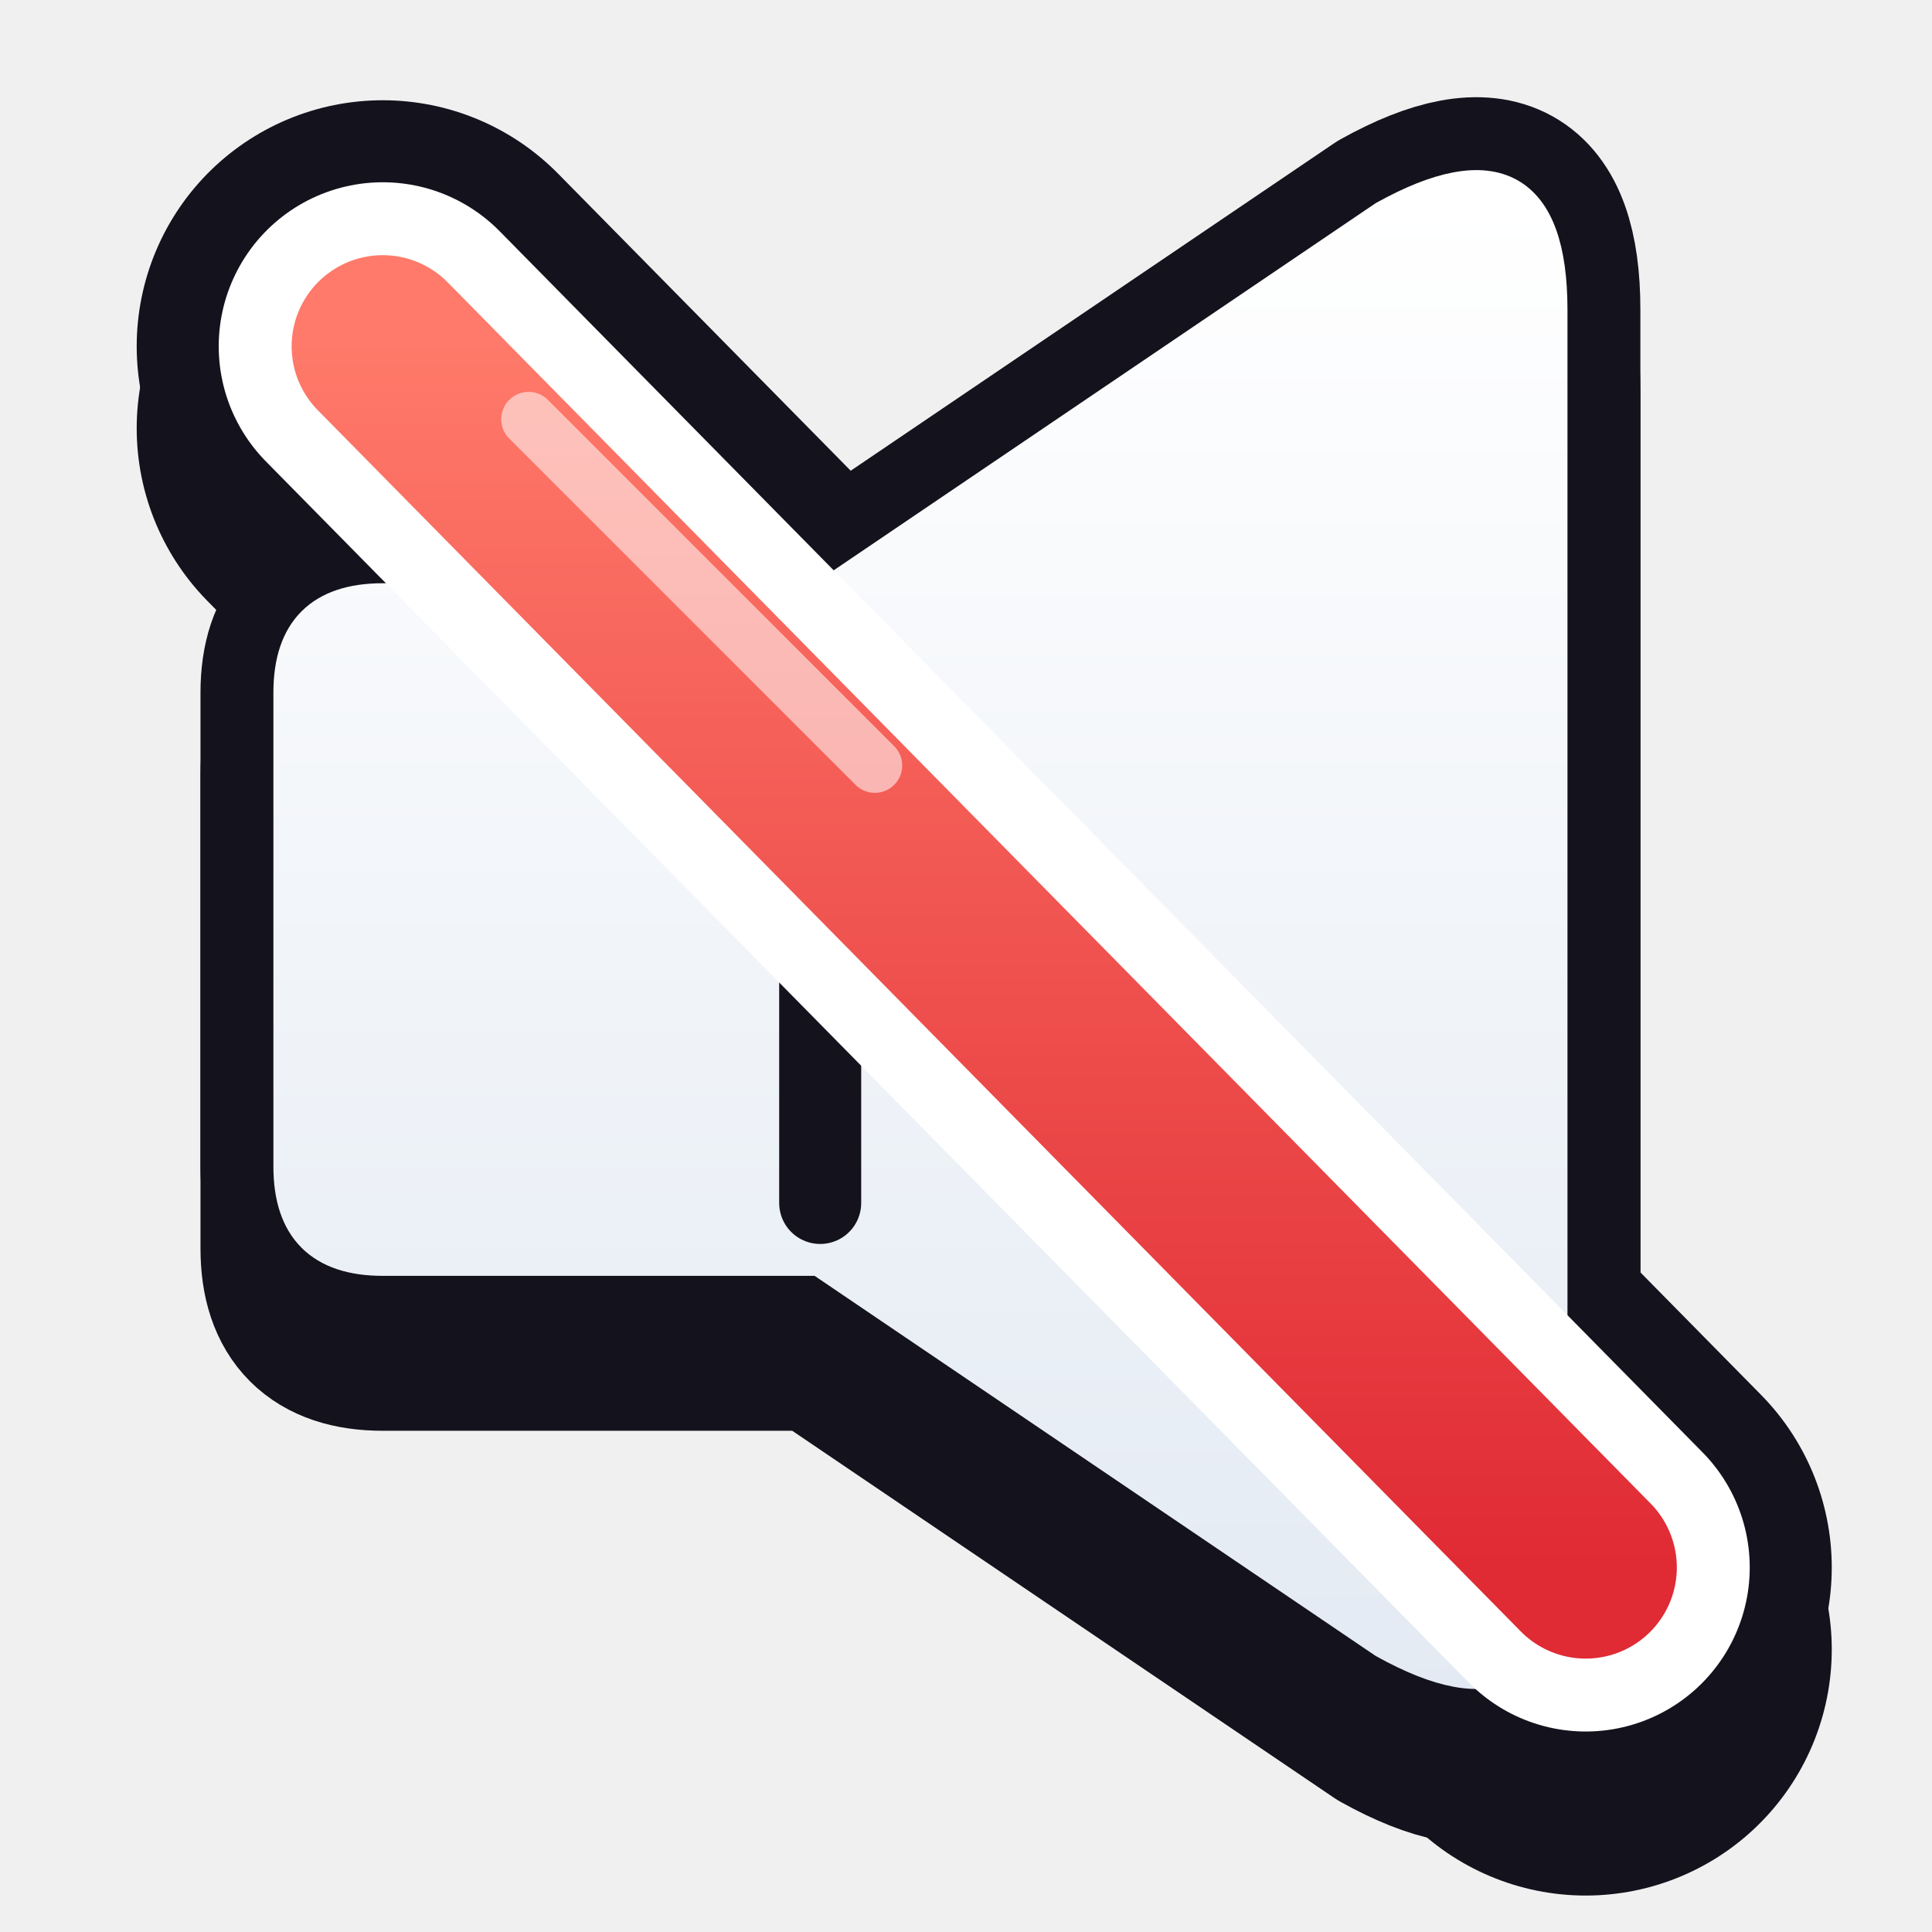
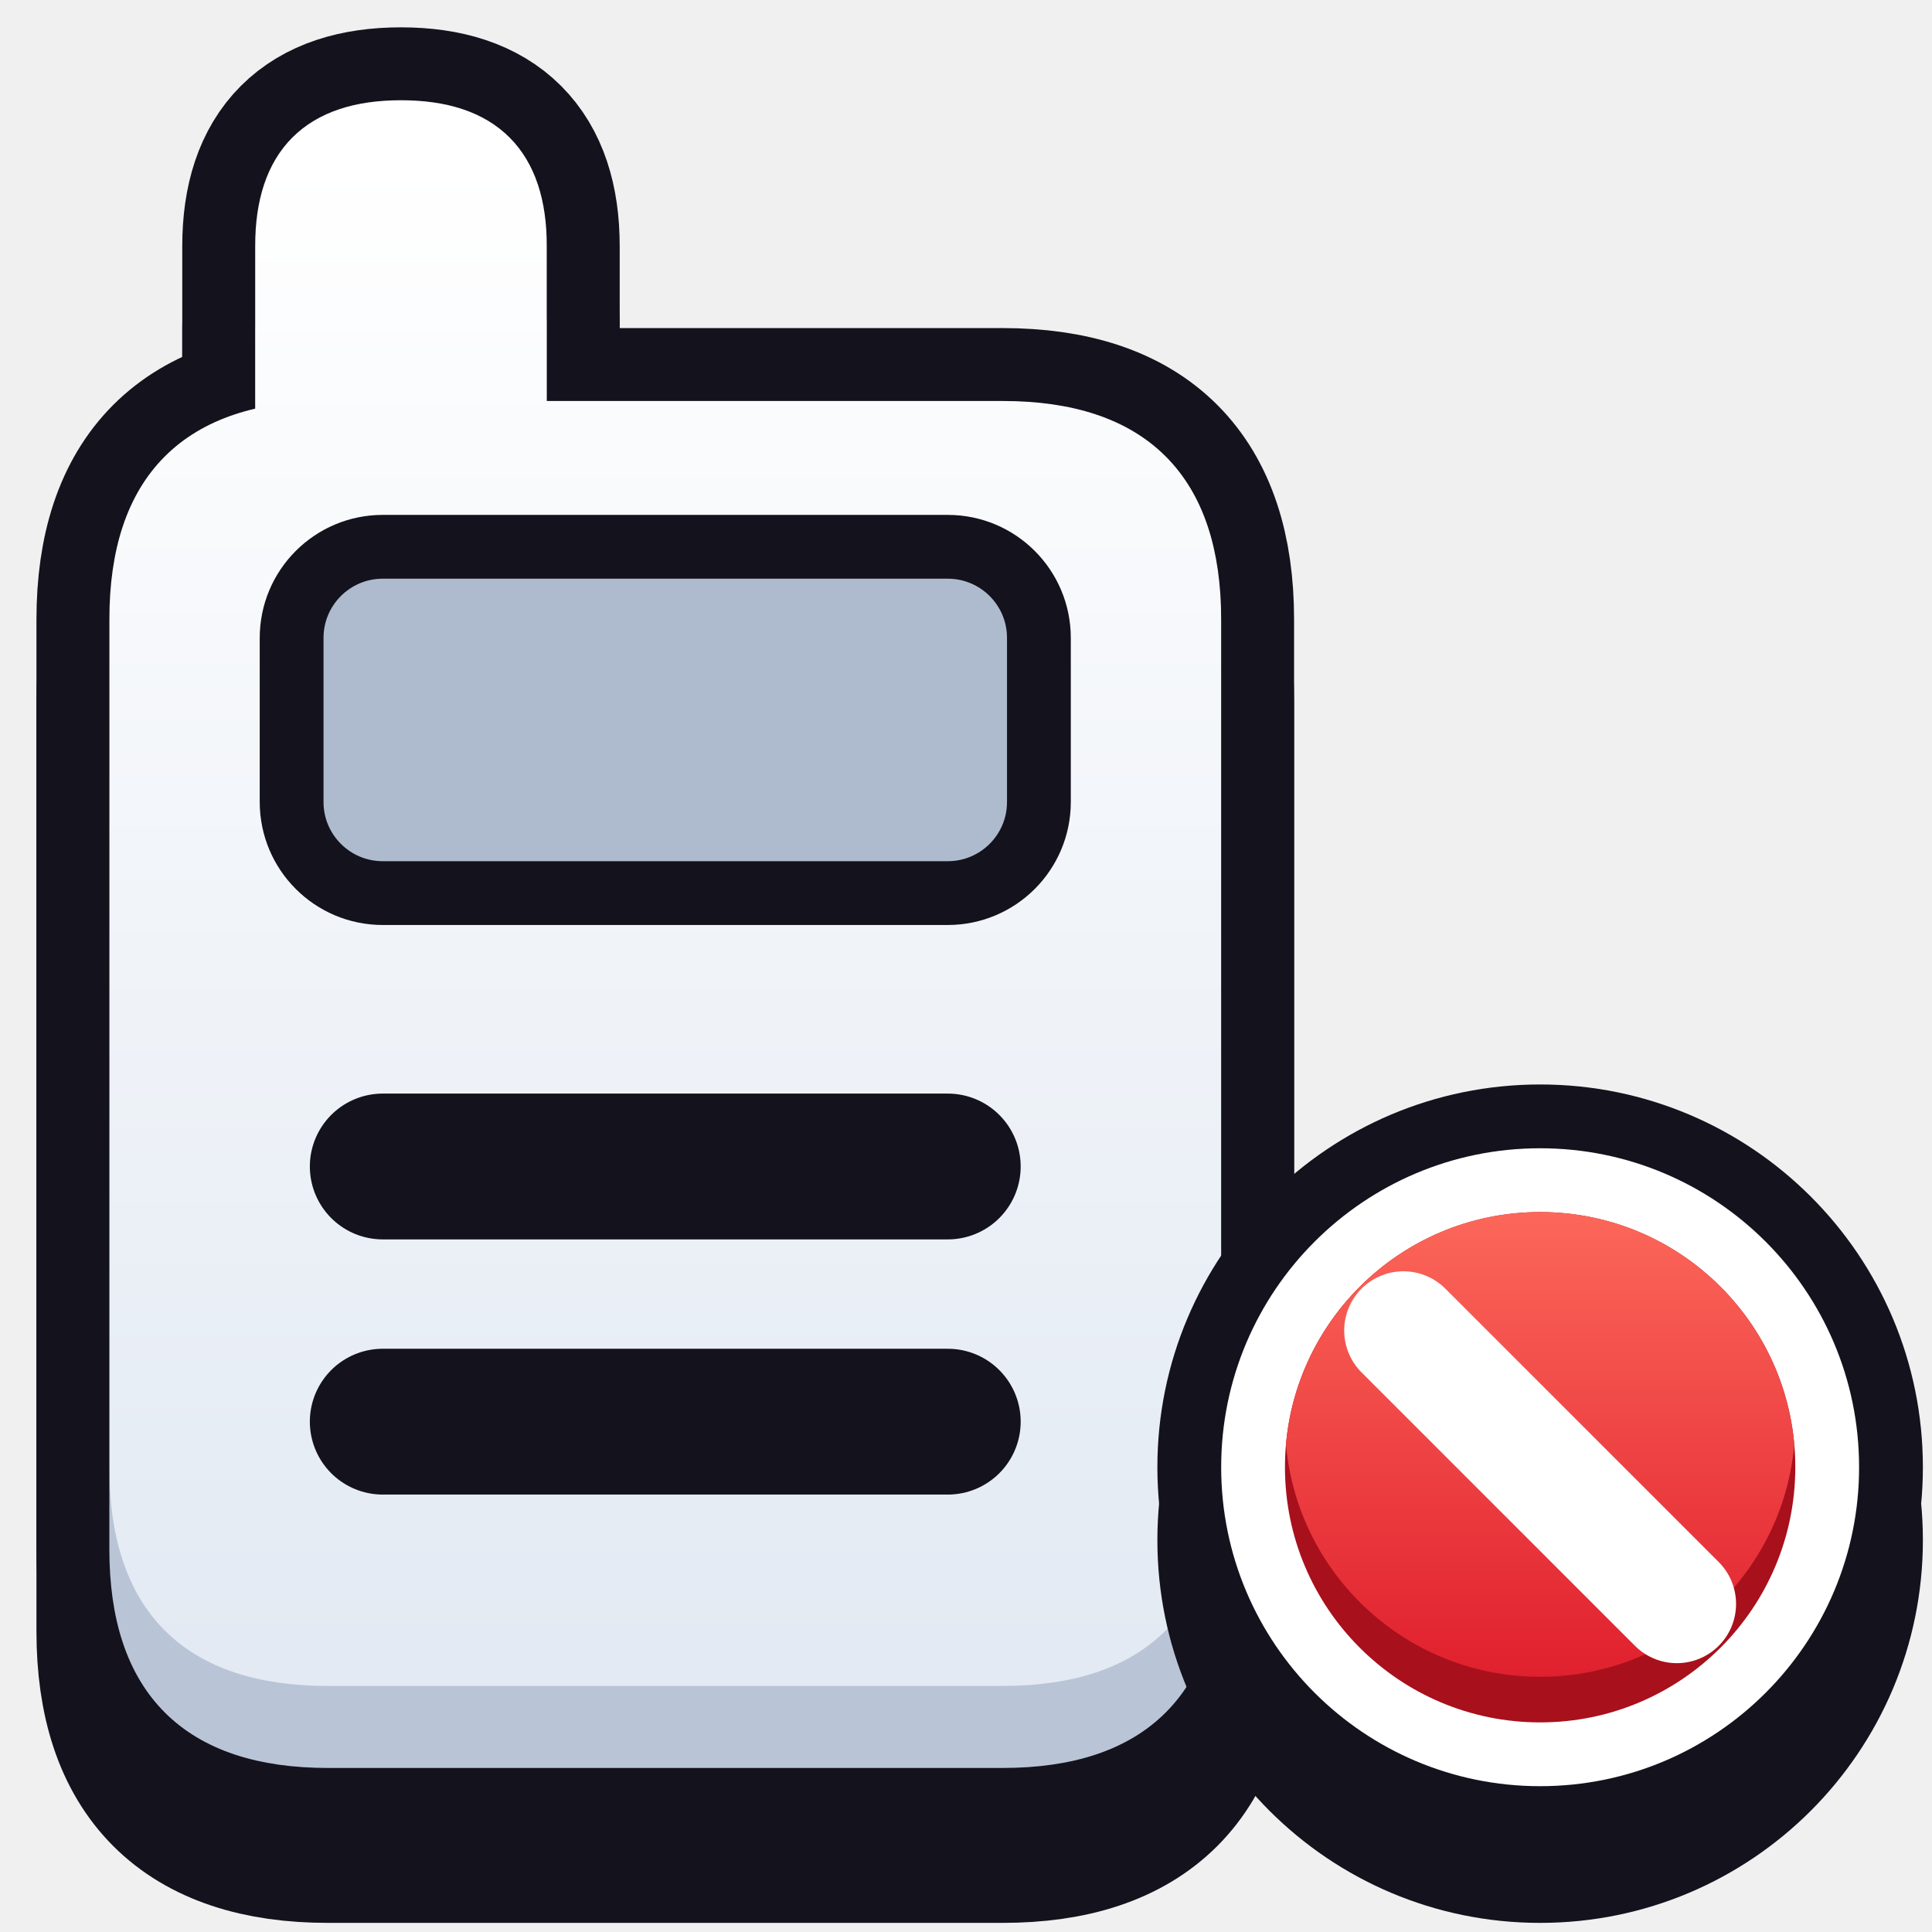
<svg xmlns="http://www.w3.org/2000/svg" viewBox="-6 -6 212 212" width="64" height="64">
  <defs>
    <linearGradient id="w" gradientUnits="userSpaceOnUse" x1="0" y1="20" x2="0" y2="185">
      <stop offset="0" stop-color="#FFFFFF" />
      <stop offset="1" stop-color="#E3EAF3" />
    </linearGradient>
-     <linearGradient id="r" x1="0" y1="0" x2="0" y2="1">
-       <stop offset="0" stop-color="#FF7A6A" />
-       <stop offset="1" stop-color="#E02A34" />
+     <linearGradient id="bg" x1="0" y1="0" x2="0" y2="1">
+       <stop offset="0" stop-color="#FF6E5E" />
+       <stop offset="1" stop-color="#E0202E" />
    </linearGradient>
-     <path id="s" d="M36,64 L84,64 L146,22 Q164,12 164,32 L164,168 Q164,188 146,178 L84,136 L36,136 Q26,136 26,126 L26,74 Q26,64 36,64 Z" />
-     <path id="t" d="M36,36 L168,170" fill="none" />
+     <g id="s">
+       <path d="M30,40 L104,40 Q126,40 126,62 L126,164 Q126,186 104,186 L30,186 Q8,186 8,164 L8,62 Q8,40 30,40 Z" />
+       <path d="M38,7 Q52,7 52,21 L52,46 L24,46 L24,21 Q24,7 38,7 Z" />
+     </g>
+     <g id="a" fill="none" />
+     <mask id="m" maskUnits="userSpaceOnUse" x="-20" y="-20" width="240" height="240">
+       <use href="#s" fill="#fff" stroke="#fff" stroke-width="4" />
+       <use href="#a" stroke="#fff" stroke-width="20" />
+     </mask>
  </defs>
-   <g transform="translate(0,-4)" stroke-linejoin="round" stroke-linecap="round">
-     <use href="#t" transform="translate(0,9)" stroke="#14121C" stroke-width="54" />
+   <g stroke-linejoin="round" stroke-linecap="round">
+     <use href="#a" transform="translate(0,9)" stroke="#14121C" stroke-width="40" />
    <use href="#s" transform="translate(0,9)" fill="#14121C" stroke="#14121C" stroke-width="20" />
-     <use href="#t" stroke="#14121C" stroke-width="54" />
+     <use href="#a" stroke="#14121C" stroke-width="40" />
    <use href="#s" fill="#14121C" stroke="#14121C" stroke-width="20" />
-     <use href="#s" fill="url(#w)" stroke="url(#w)" stroke-width="4" />
-     <path d="M84,70 L84,130" stroke="#14121C" stroke-width="9" />
-     <use href="#t" stroke="#fff" stroke-width="36" />
-     <use href="#t" stroke="url(#r)" stroke-width="20" />
-     <path d="M52,44 L90,82" stroke="#fff" stroke-opacity="0.55" stroke-width="6" />
+     <g mask="url(#m)">
+       <rect x="-20" y="-20" width="240" height="240" fill="#B9C5D6" />
+       <g transform="translate(0,-9)">
+         <use href="#s" fill="url(#w)" stroke="url(#w)" stroke-width="4" />
+         <use href="#a" stroke="url(#w)" stroke-width="20" />
+       </g>
+     </g>
+     <rect x="26" y="54" width="82" height="38" rx="10" fill="#AEBBCE" stroke="#14121C" stroke-width="7" />
+     <g stroke="#14121C" stroke-width="16">
+       <path d="M36,122 L98,122" />
+       <path d="M36,150 L98,150" />
+     </g>
+     <g transform="translate(163,155)">
+       <circle cy="8" r="42" fill="#14121C" />
+       <circle r="42" fill="#14121C" />
+       <circle r="35" fill="#fff" />
+       <clipPath id="bc">
+         <circle r="28" />
+       </clipPath>
+       <circle r="28" fill="#A8101C" />
+       <circle cy="-5" r="28" fill="url(#bg)" clip-path="url(#bc)" />
+       <path d="M-15,-15 L15,15" stroke="#fff" stroke-width="13" />
+     </g>
  </g>
</svg>
